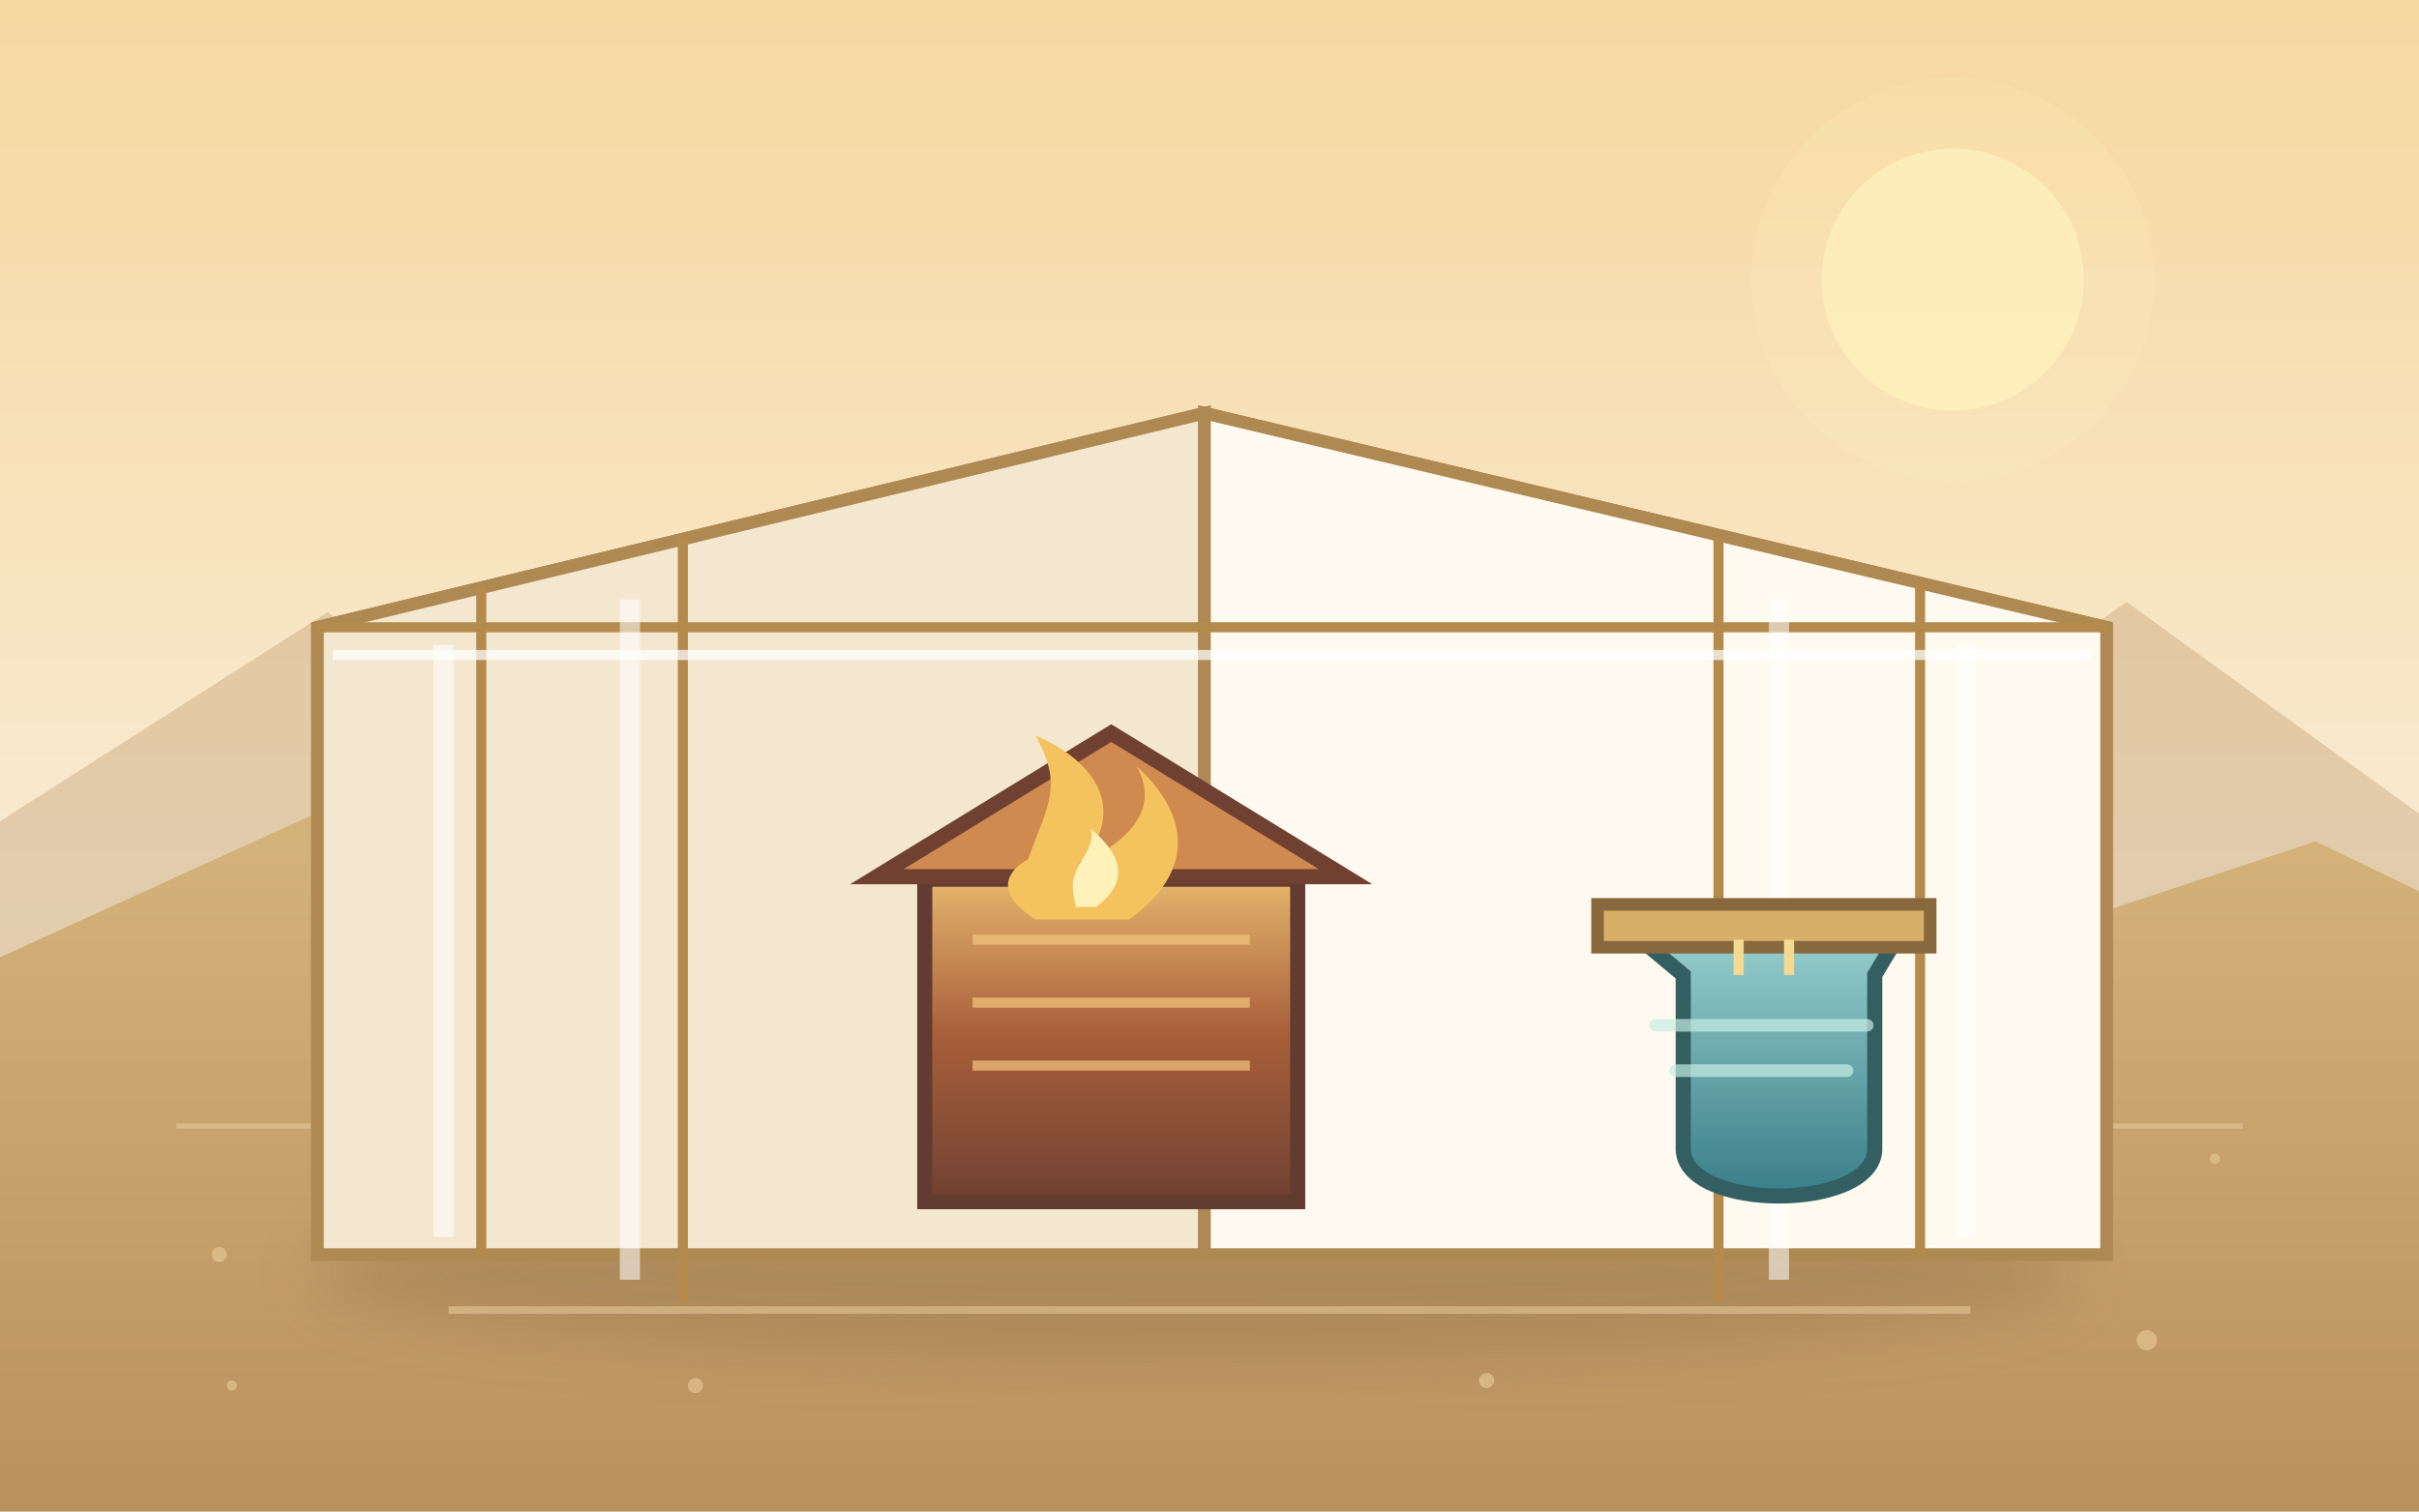
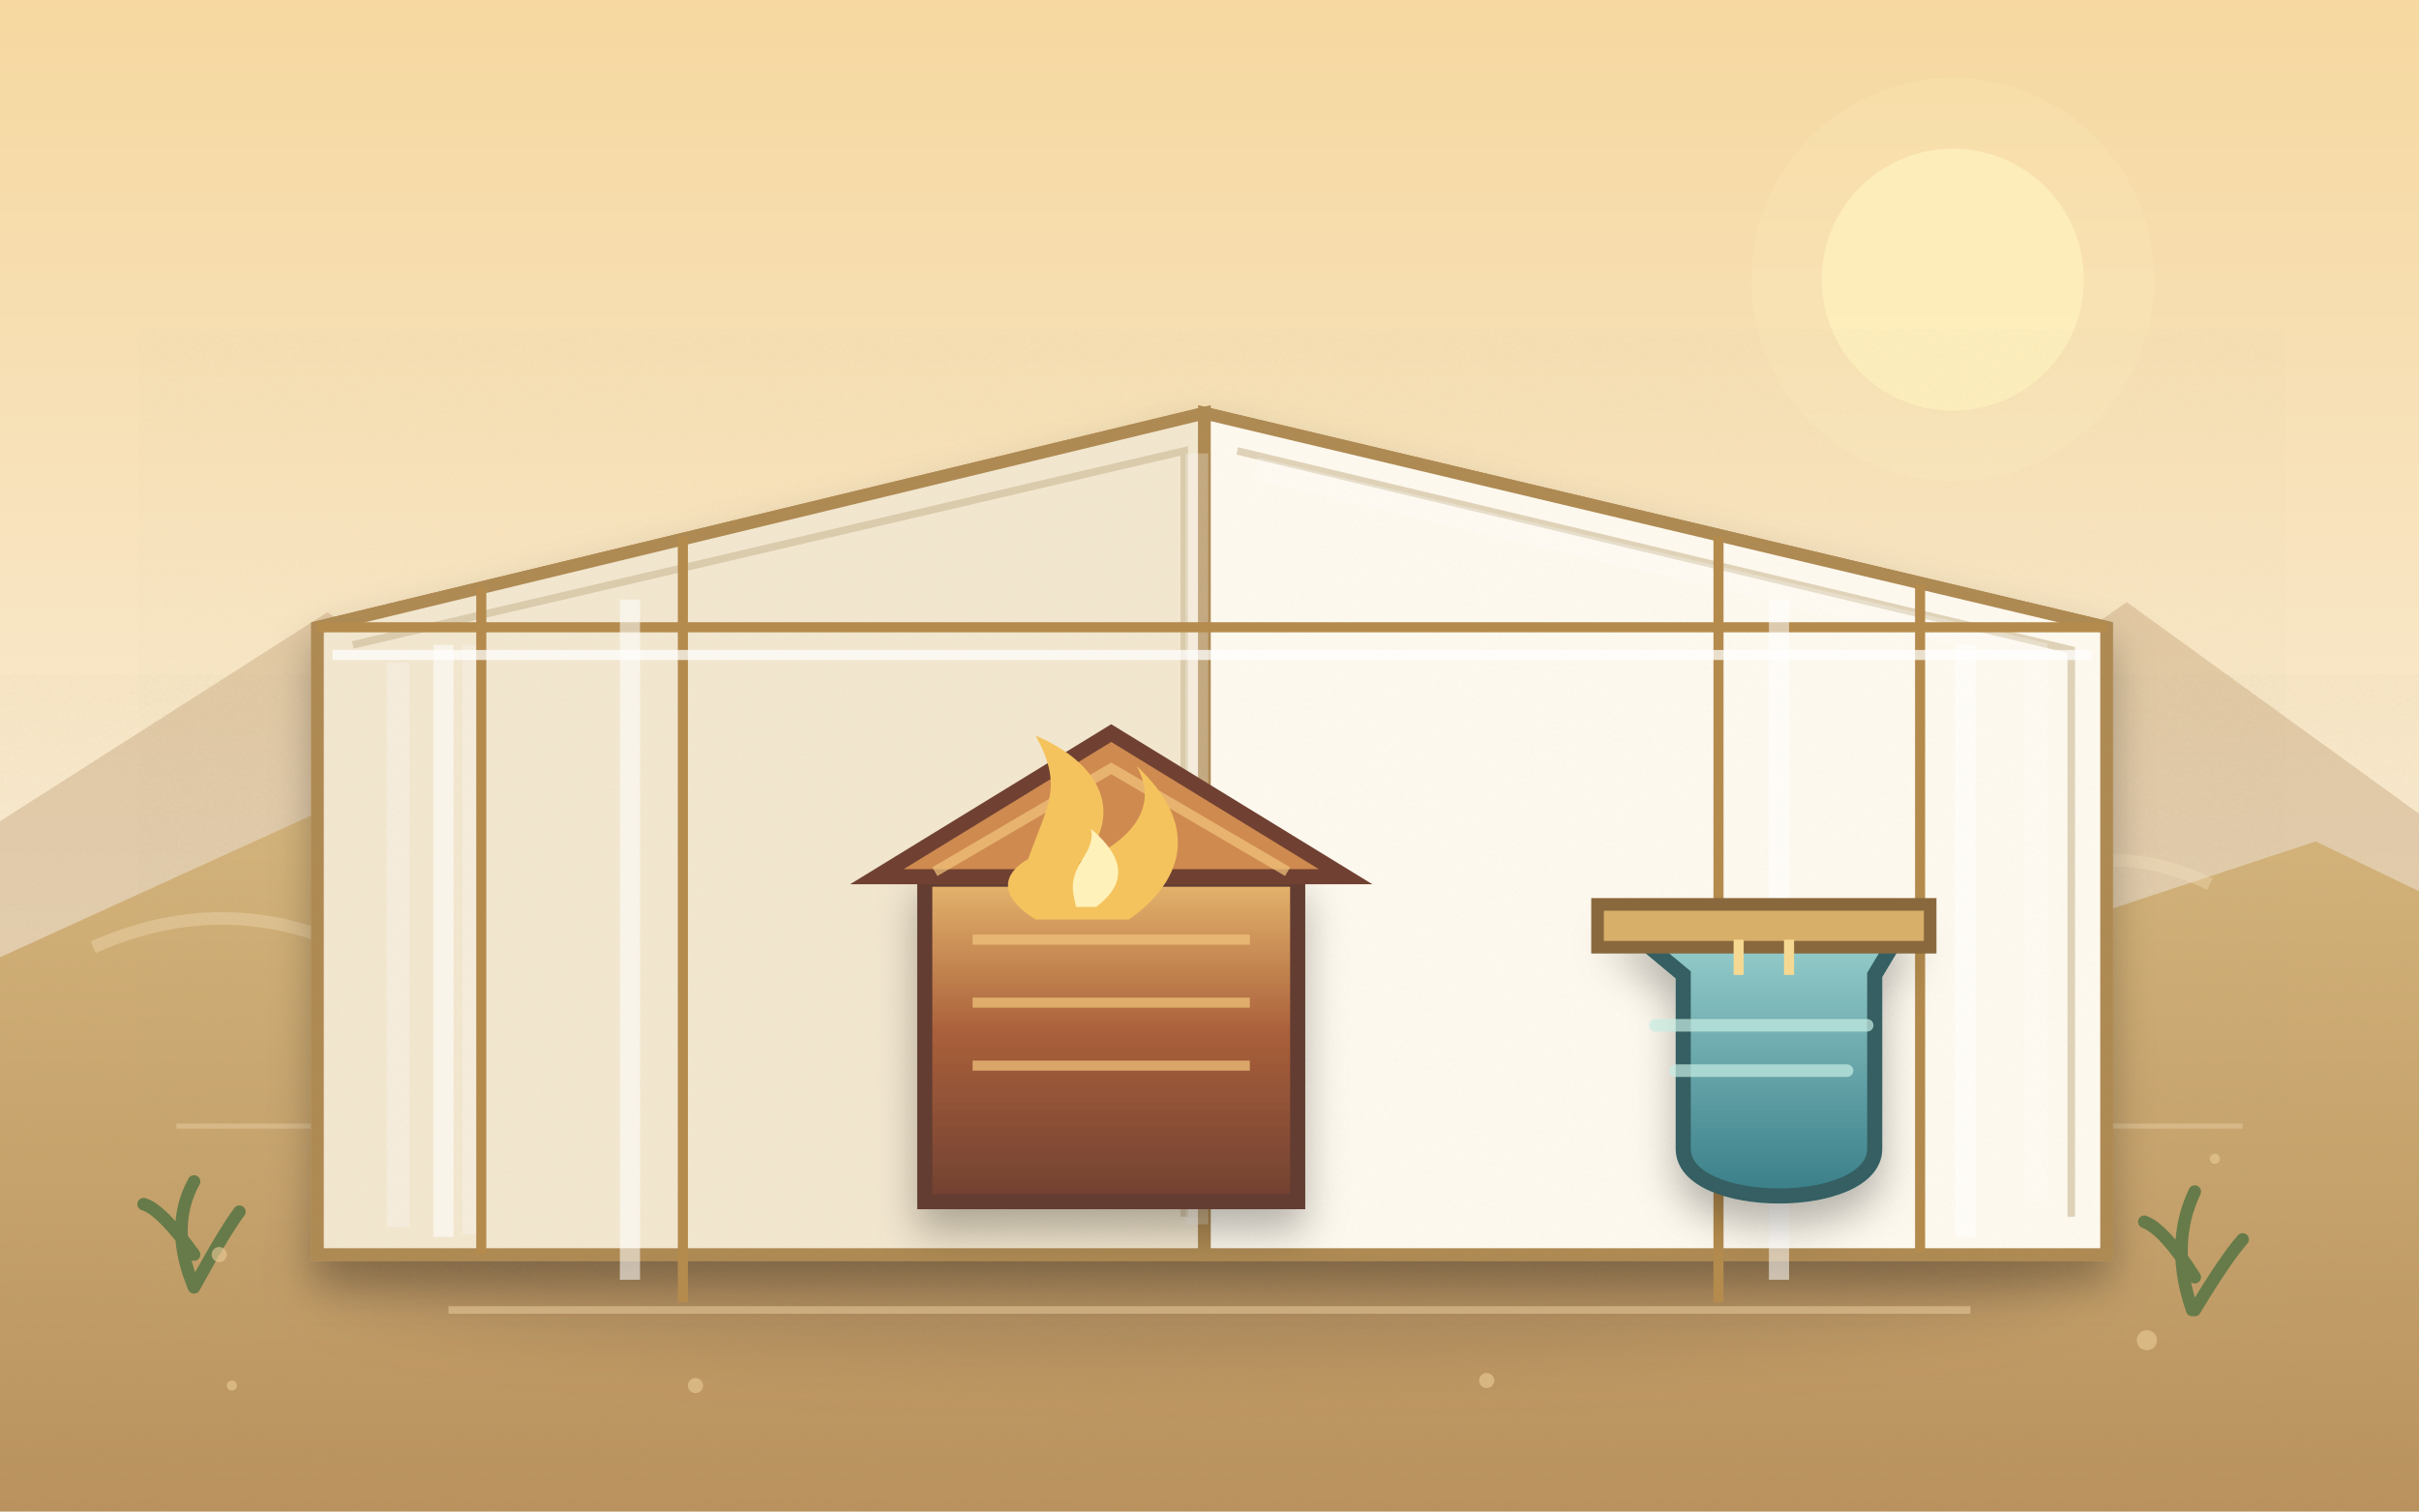
<svg xmlns="http://www.w3.org/2000/svg" viewBox="0 0 960 600" role="img" aria-labelledby="title desc">
  <defs>
    <linearGradient id="sky" x2="0" y2="1">
      <stop stop-color="#f6d8a0" />
      <stop offset=".58" stop-color="#f9ead0" />
      <stop offset="1" stop-color="#fff5df" />
    </linearGradient>
    <linearGradient id="sand" x2="0" y2="1">
      <stop stop-color="#d7b77d" />
      <stop offset="1" stop-color="#b9915c" />
    </linearGradient>
    <linearGradient id="linen" x2="0" y2="1">
      <stop stop-color="#fffdf7" />
      <stop offset="1" stop-color="#e7d9bd" />
    </linearGradient>
    <linearGradient id="bronze" x2="0" y2="1">
      <stop stop-color="#e5b56d" />
      <stop offset=".48" stop-color="#a95f3a" />
      <stop offset="1" stop-color="#704132" />
    </linearGradient>
    <linearGradient id="water" x2="0" y2="1">
      <stop stop-color="#9bd1cf" />
      <stop offset="1" stop-color="#397e88" />
    </linearGradient>
    <filter id="shadow" x="-.3" y="-.3" width="1.6" height="1.8">
      <feGaussianBlur stdDeviation="12" />
    </filter>
+     <filter id="surface-texture">
+       <feTurbulence type="fractalNoise" baseFrequency=".7" numOctaves="2" seed="12" />
+       <feColorMatrix values="0 0 0 0 .45 0 0 0 0 .38 0 0 0 0 .25 0 0 0 .12 0" />
+     </filter>
+     <filter id="object-shadow" x="-.4" y="-.4" width="1.8" height="1.9">
+       <feGaussianBlur in="SourceAlpha" stdDeviation="8" />
+       <feOffset dy="9" />
+       <feComponentTransfer>
+         <feFuncA type="linear" slope=".28" />
+       </feComponentTransfer>
+       <feMerge>
+         <feMergeNode />
+         <feMergeNode in="SourceGraphic" />
+       </feMerge>
+     </filter>
  </defs>
  <rect width="960" height="600" fill="url(#sky)" />
  <circle cx="775" cy="111" r="52" fill="#fff0bd" opacity=".8" />
  <circle cx="775" cy="111" r="80" fill="#fff0bd" opacity=".16" />
  <path d="m0 326 130-83 102 73 148-118 135 113 116-89 126 78 87-61 116 84v116H0Z" fill="#bc9b71" opacity=".38" />
  <path d="m0 380 147-67 116 51 149-66 128 81 140-56 127 48 112-37 141 68v198H0Z" fill="url(#sand)" />
+   <path d="m0 380 147-67 116 51 149-66 128 81 140-56 127 48 112-37 141 68v198H0Z" filter="url(#surface-texture)" opacity=".55" />
+   <path d="M37 376q45-20 89-5m34-37q30-12 57 5m584 12q38-19 76 0m-142-38q29-13 57-2" fill="none" stroke="#f5e2bd" stroke-width="5" opacity=".35" />
  <path d="M70 447h820" stroke="#f1dbb2" stroke-width="2" opacity=".38" />
  <ellipse cx="474" cy="505" rx="350" ry="33" fill="#583d33" opacity=".2" filter="url(#shadow)" />
-   <path d="M126 249 478 164l358 85v249H126Z" fill="url(#linen)" stroke="#ae8952" stroke-width="5" />
+   <path d="M126 249 478 164l358 85v249H126Z" fill="url(#linen)" stroke="#ae8952" stroke-width="5" filter="url(#object-shadow)" />
  <path d="m126 249 352-85v334H126Z" fill="#f3e7d0" stroke="#ae8952" stroke-width="5" />
  <path d="m478 164 358 85v249H478Z" fill="#fffaf0" stroke="#ae8952" stroke-width="5" />
+   <path d="M140 256 470 179v304m21-304 331 79v225" fill="none" stroke="#cdbb98" stroke-width="3" opacity=".62" />
+   <path d="M158 263 158 487m30-231v234m287-310v306m23-300 310 73v218" fill="none" stroke="#fff" stroke-width="9" opacity=".27" />
+   <path d="M127 249 478 164l358 85v249H126Z" filter="url(#surface-texture)" opacity=".4" />
  <path d="M126 249h710M191 233v265m80-285v304m411-304v304m80-285v265" fill="none" stroke="#b48b4d" stroke-width="4" />
  <path d="M132 260h698" stroke="#fff" stroke-width="4" opacity=".72" />
  <path d="M176 256v235m74-253v270m456-270v270m74-252v235" stroke="#fff" stroke-width="8" opacity=".55" />
-   <path d="M367 349h148v128H367Z" fill="url(#bronze)" stroke="#633c31" stroke-width="6" />
+   <path d="M367 349h148v128H367Z" fill="url(#bronze)" stroke="#633c31" stroke-width="6" filter="url(#object-shadow)" />
  <path d="m348 348 93-57 93 57Z" fill="#cf8a50" stroke="#704132" stroke-width="6" />
+   <path d="m371 346 70-41 70 41" fill="none" stroke="#f1c47c" stroke-width="4" opacity=".72" />
  <path d="M386 373h110m-110 25h110m-110 25h110" stroke="#f1c47c" stroke-width="4" opacity=".72" />
  <path d="M408 341c8-22 14-29 3-49 28 12 35 33 17 51 25-11 31-25 23-39 27 25 17 47-3 61h-37c-13-8-15-17-3-24Z" fill="#f4c35d" />
  <path d="M426 355c-2-12 9-16 7-26 14 12 14 22 2 31h-8Z" fill="#fff1ba" />
-   <path d="M644 367h112l-12 20v69c0 25-76 25-76 0v-69Z" fill="url(#water)" stroke="#345f62" stroke-width="6" />
+   <path d="M644 367h112l-12 20v69c0 25-76 25-76 0v-69Z" fill="url(#water)" stroke="#345f62" stroke-width="6" filter="url(#object-shadow)" />
  <path d="M634 359h132v17H634Z" fill="#d7af69" stroke="#89683d" stroke-width="5" />
  <path d="M657 407h84m-76 18h68" stroke="#c6ece3" stroke-width="5" stroke-linecap="round" opacity=".7" />
  <path d="M690 387v-14m20 14v-14" stroke="#f5d992" stroke-width="4" />
  <path d="M178 520h604" stroke="#f3d9a8" stroke-width="3" opacity=".45" />
+   <g fill="none" stroke="#667b49" stroke-linecap="round">
+     <path d="M77 511q-10-24 0-42m0 42q12-22 18-30m-18 17q-13-18-20-20" stroke-width="5" />
+     <path d="M870 520q-9-26 1-47m0 47q12-20 19-28m-19 15q-12-19-20-22" stroke-width="5" />
+   </g>
  <g fill="#e7c894" opacity=".65">
    <circle cx="87" cy="498" r="3" />
    <circle cx="852" cy="532" r="4" />
    <circle cx="276" cy="550" r="3" />
    <circle cx="879" cy="460" r="2" />
    <circle cx="92" cy="550" r="2" />
    <circle cx="590" cy="548" r="3" />
  </g>
</svg>
